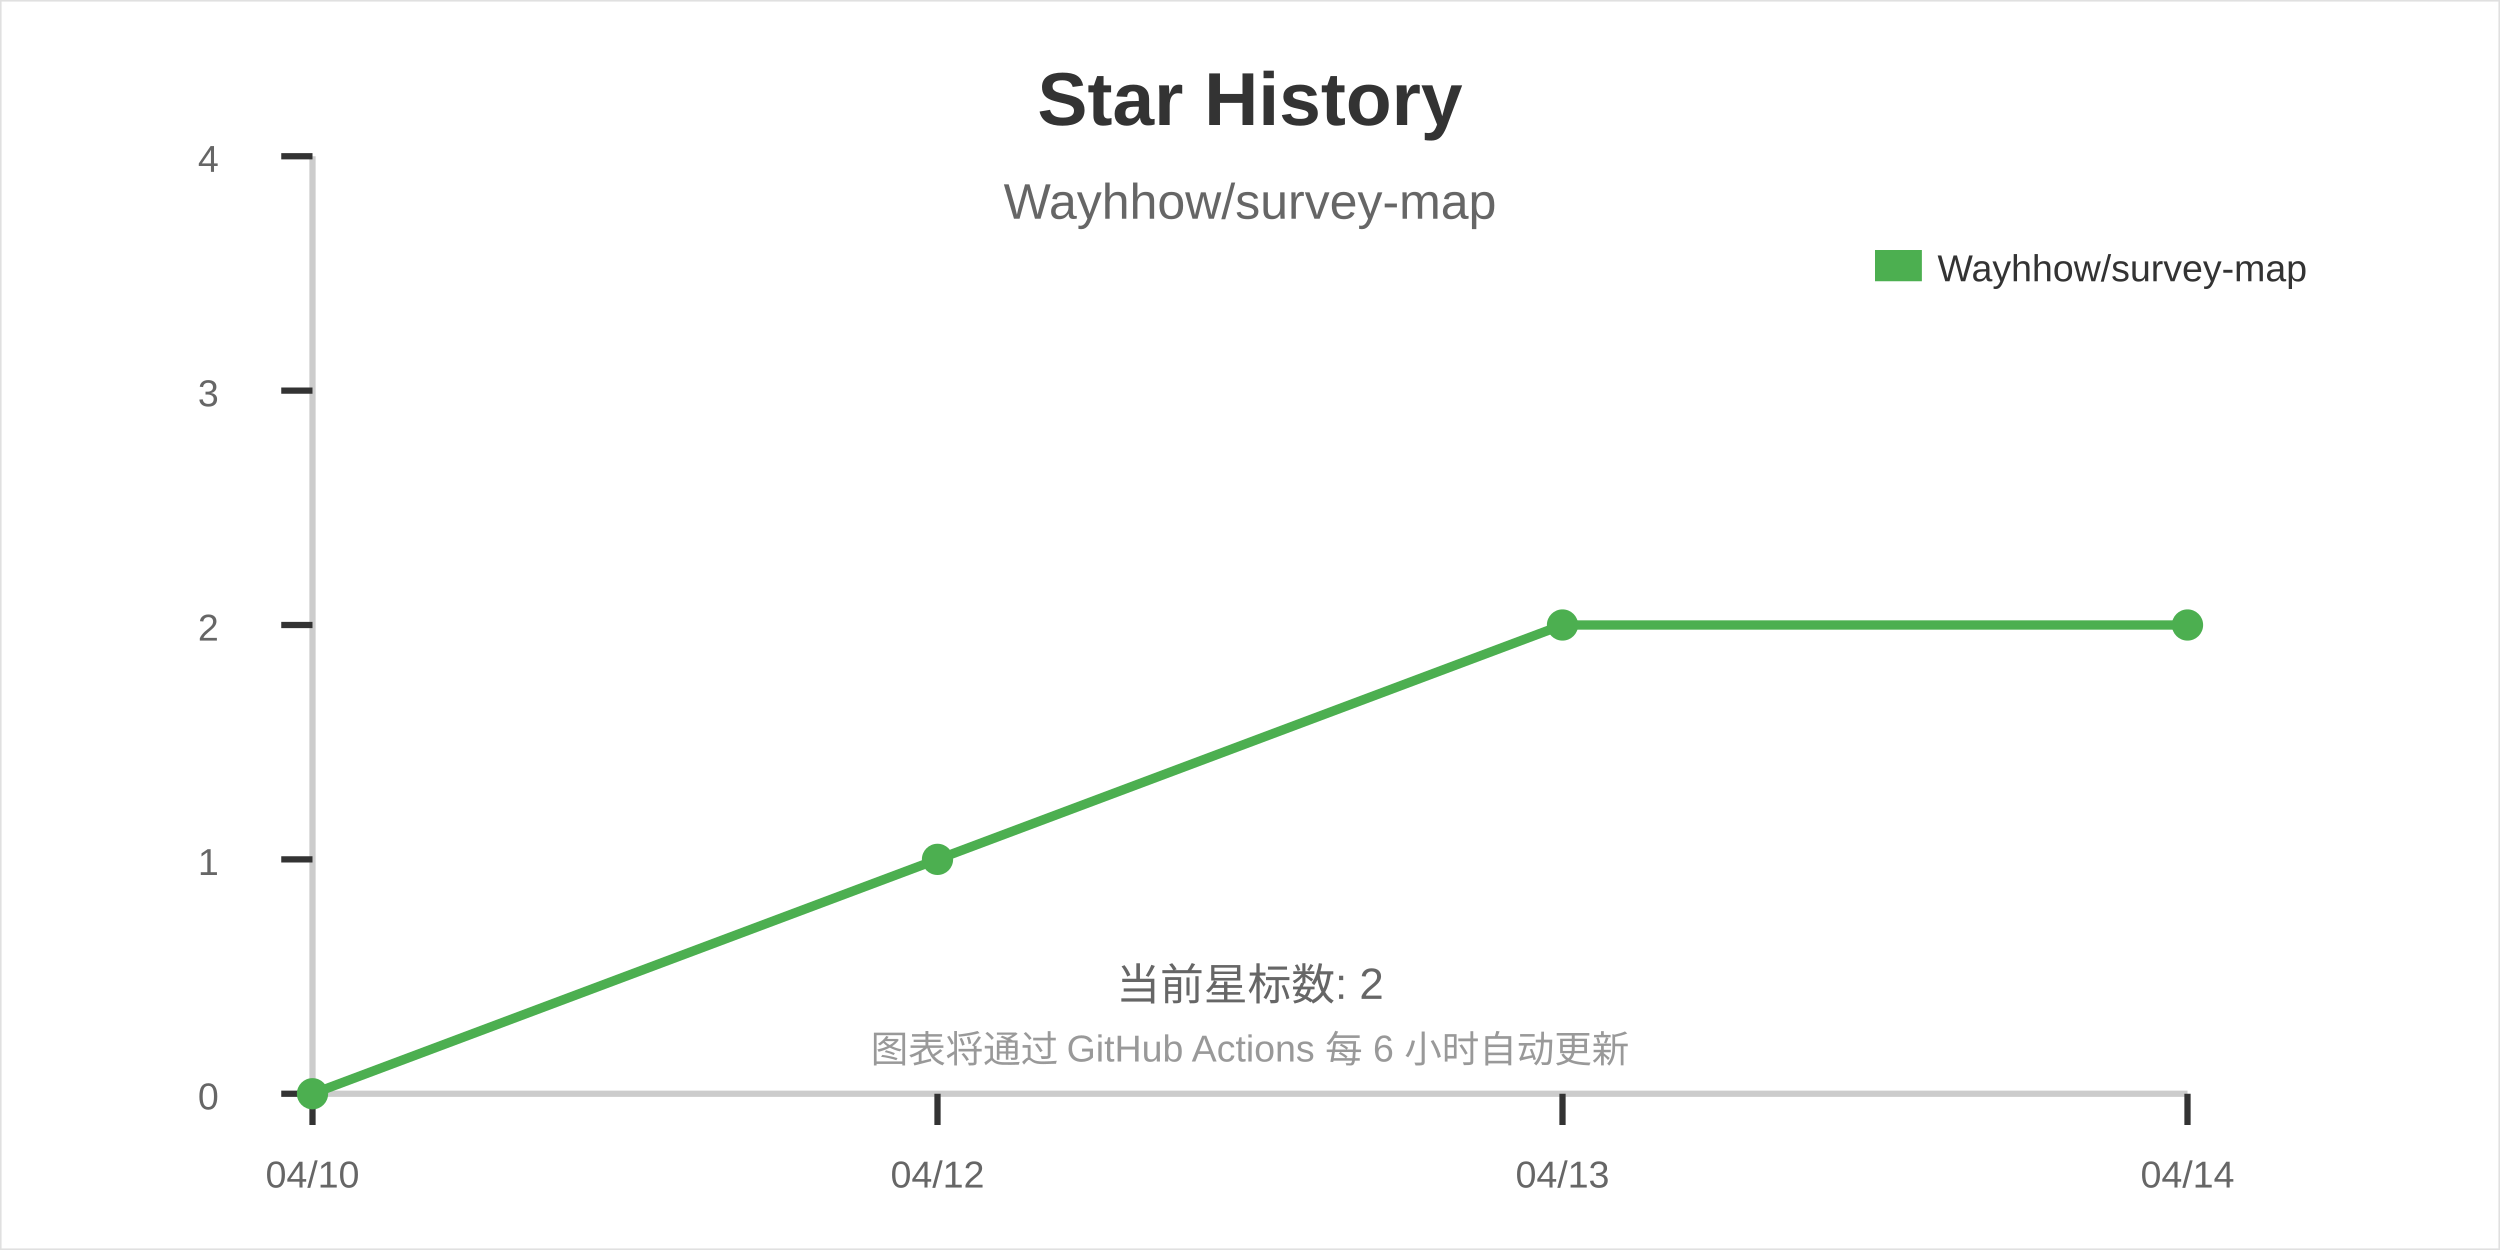
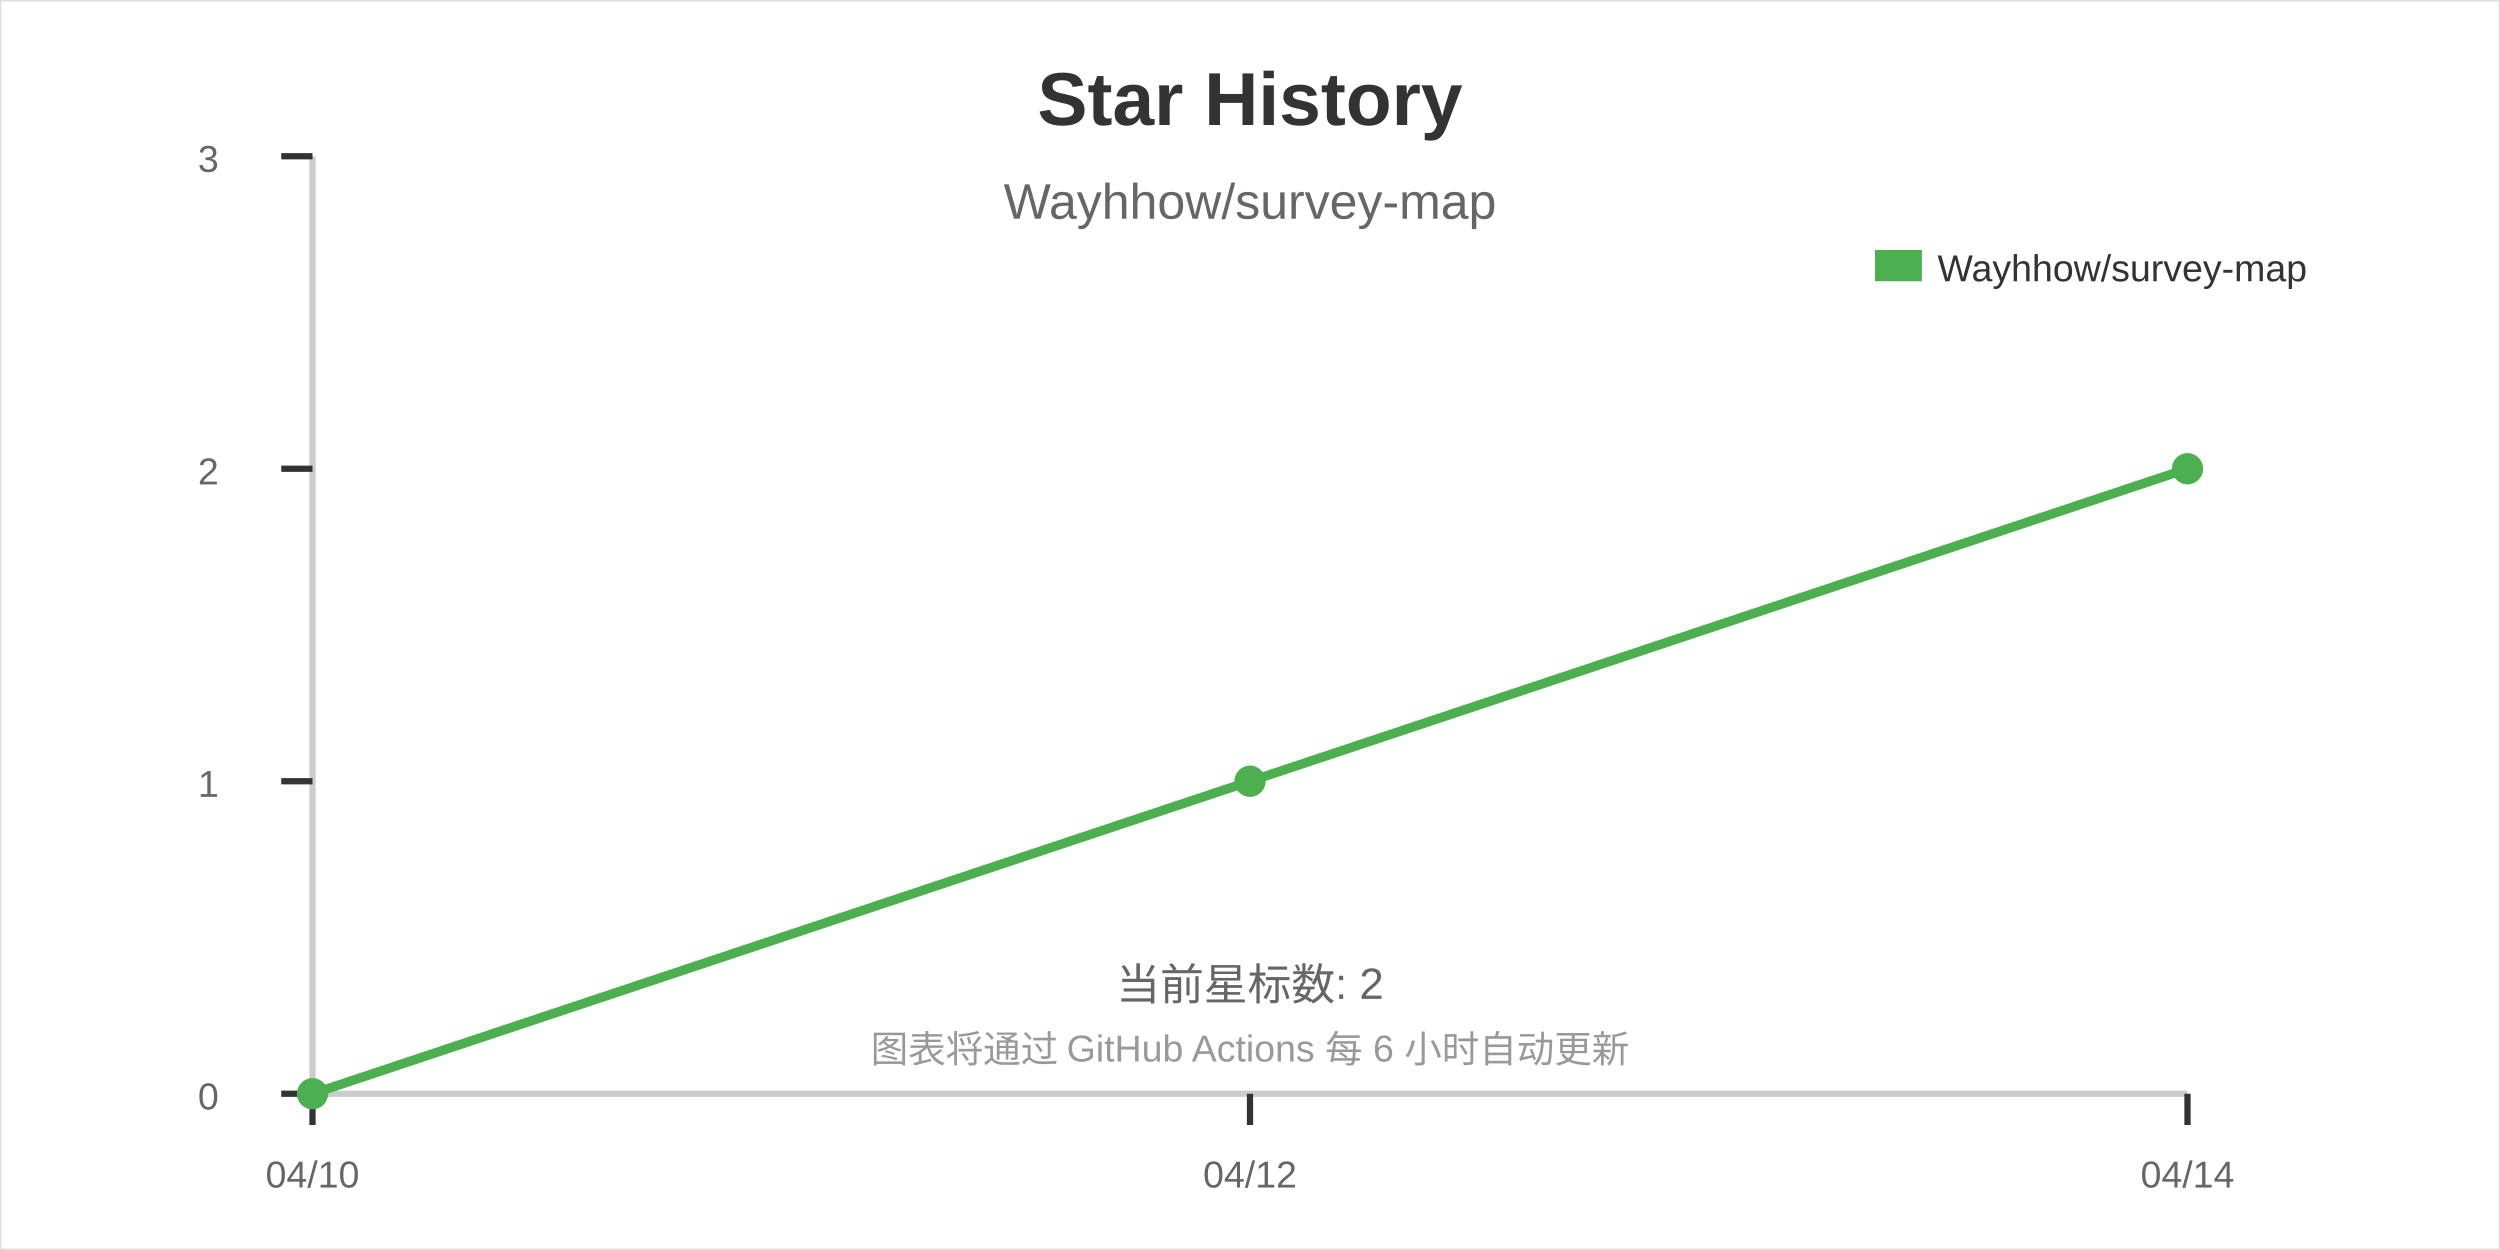
<svg xmlns="http://www.w3.org/2000/svg" width="800" height="400">
  <rect width="800" height="400" fill="#ffffff" stroke="#e0e0e0" stroke-width="1" />
  <text x="400" y="40" font-family="Arial" font-size="24" font-weight="bold" text-anchor="middle" fill="#333333">Star History</text>
  <text x="400" y="70" font-family="Arial" font-size="16" text-anchor="middle" fill="#666666">Wayhhow/survey-map</text>
  <line x1="100" y1="350" x2="700" y2="350" stroke="#cccccc" stroke-width="2" />
  <line x1="100" y1="50" x2="100" y2="350" stroke="#cccccc" stroke-width="2" />
  <line x1="100" y1="350" x2="100" y2="360" stroke="#333333" stroke-width="2" />
-   <line x1="300" y1="350" x2="300" y2="360" stroke="#333333" stroke-width="2" />
-   <line x1="500" y1="350" x2="500" y2="360" stroke="#333333" stroke-width="2" />
+   <line x1="400" y1="350" x2="400" y2="360" stroke="#333333" stroke-width="2" />
  <line x1="700" y1="350" x2="700" y2="360" stroke="#333333" stroke-width="2" />
  <line x1="90" y1="350" x2="100" y2="350" stroke="#333333" stroke-width="2" />
-   <line x1="90" y1="275" x2="100" y2="275" stroke="#333333" stroke-width="2" />
-   <line x1="90" y1="200" x2="100" y2="200" stroke="#333333" stroke-width="2" />
-   <line x1="90" y1="125" x2="100" y2="125" stroke="#333333" stroke-width="2" />
+   <line x1="90" y1="250" x2="100" y2="250" stroke="#333333" stroke-width="2" />
+   <line x1="90" y1="150" x2="100" y2="150" stroke="#333333" stroke-width="2" />
  <line x1="90" y1="50" x2="100" y2="50" stroke="#333333" stroke-width="2" />
  <text x="100" y="380" font-family="Arial" font-size="12" text-anchor="middle" fill="#666666">04/10</text>
-   <text x="300" y="380" font-family="Arial" font-size="12" text-anchor="middle" fill="#666666">04/12</text>
-   <text x="500" y="380" font-family="Arial" font-size="12" text-anchor="middle" fill="#666666">04/13</text>
+   <text x="400" y="380" font-family="Arial" font-size="12" text-anchor="middle" fill="#666666">04/12</text>
  <text x="700" y="380" font-family="Arial" font-size="12" text-anchor="middle" fill="#666666">04/14</text>
  <text x="70" y="355" font-family="Arial" font-size="12" text-anchor="end" fill="#666666">0</text>
-   <text x="70" y="280" font-family="Arial" font-size="12" text-anchor="end" fill="#666666">1</text>
-   <text x="70" y="205" font-family="Arial" font-size="12" text-anchor="end" fill="#666666">2</text>
-   <text x="70" y="130" font-family="Arial" font-size="12" text-anchor="end" fill="#666666">3</text>
-   <text x="70" y="55" font-family="Arial" font-size="12" text-anchor="end" fill="#666666">4</text>
-   <path d="M100,350 L300,275 L500,200 L700,200" stroke="#4CAF50" stroke-width="3" fill="none" />
+   <text x="70" y="255" font-family="Arial" font-size="12" text-anchor="end" fill="#666666">1</text>
+   <text x="70" y="155" font-family="Arial" font-size="12" text-anchor="end" fill="#666666">2</text>
+   <text x="70" y="55" font-family="Arial" font-size="12" text-anchor="end" fill="#666666">3</text>
+   <path d="M100,350 L400,250 L700,150" stroke="#4CAF50" stroke-width="3" fill="none" />
  <circle cx="100" cy="350" r="5" fill="#4CAF50" />
-   <circle cx="300" cy="275" r="5" fill="#4CAF50" />
-   <circle cx="500" cy="200" r="5" fill="#4CAF50" />
-   <circle cx="700" cy="200" r="5" fill="#4CAF50" />
+   <circle cx="400" cy="250" r="5" fill="#4CAF50" />
+   <circle cx="700" cy="150" r="5" fill="#4CAF50" />
  <rect x="600" y="80" width="15" height="10" fill="#4CAF50" />
  <text x="620" y="90" font-family="Arial" font-size="12" fill="#333333">Wayhhow/survey-map</text>
  <text x="400" y="320" font-family="Arial" font-size="14" text-anchor="middle" fill="#666666">当前星标数: 2</text>
  <text x="400" y="340" font-family="Arial" font-size="12" text-anchor="middle" fill="#999999">图表将通过 GitHub Actions 每 6 小时自动更新</text>
</svg>
